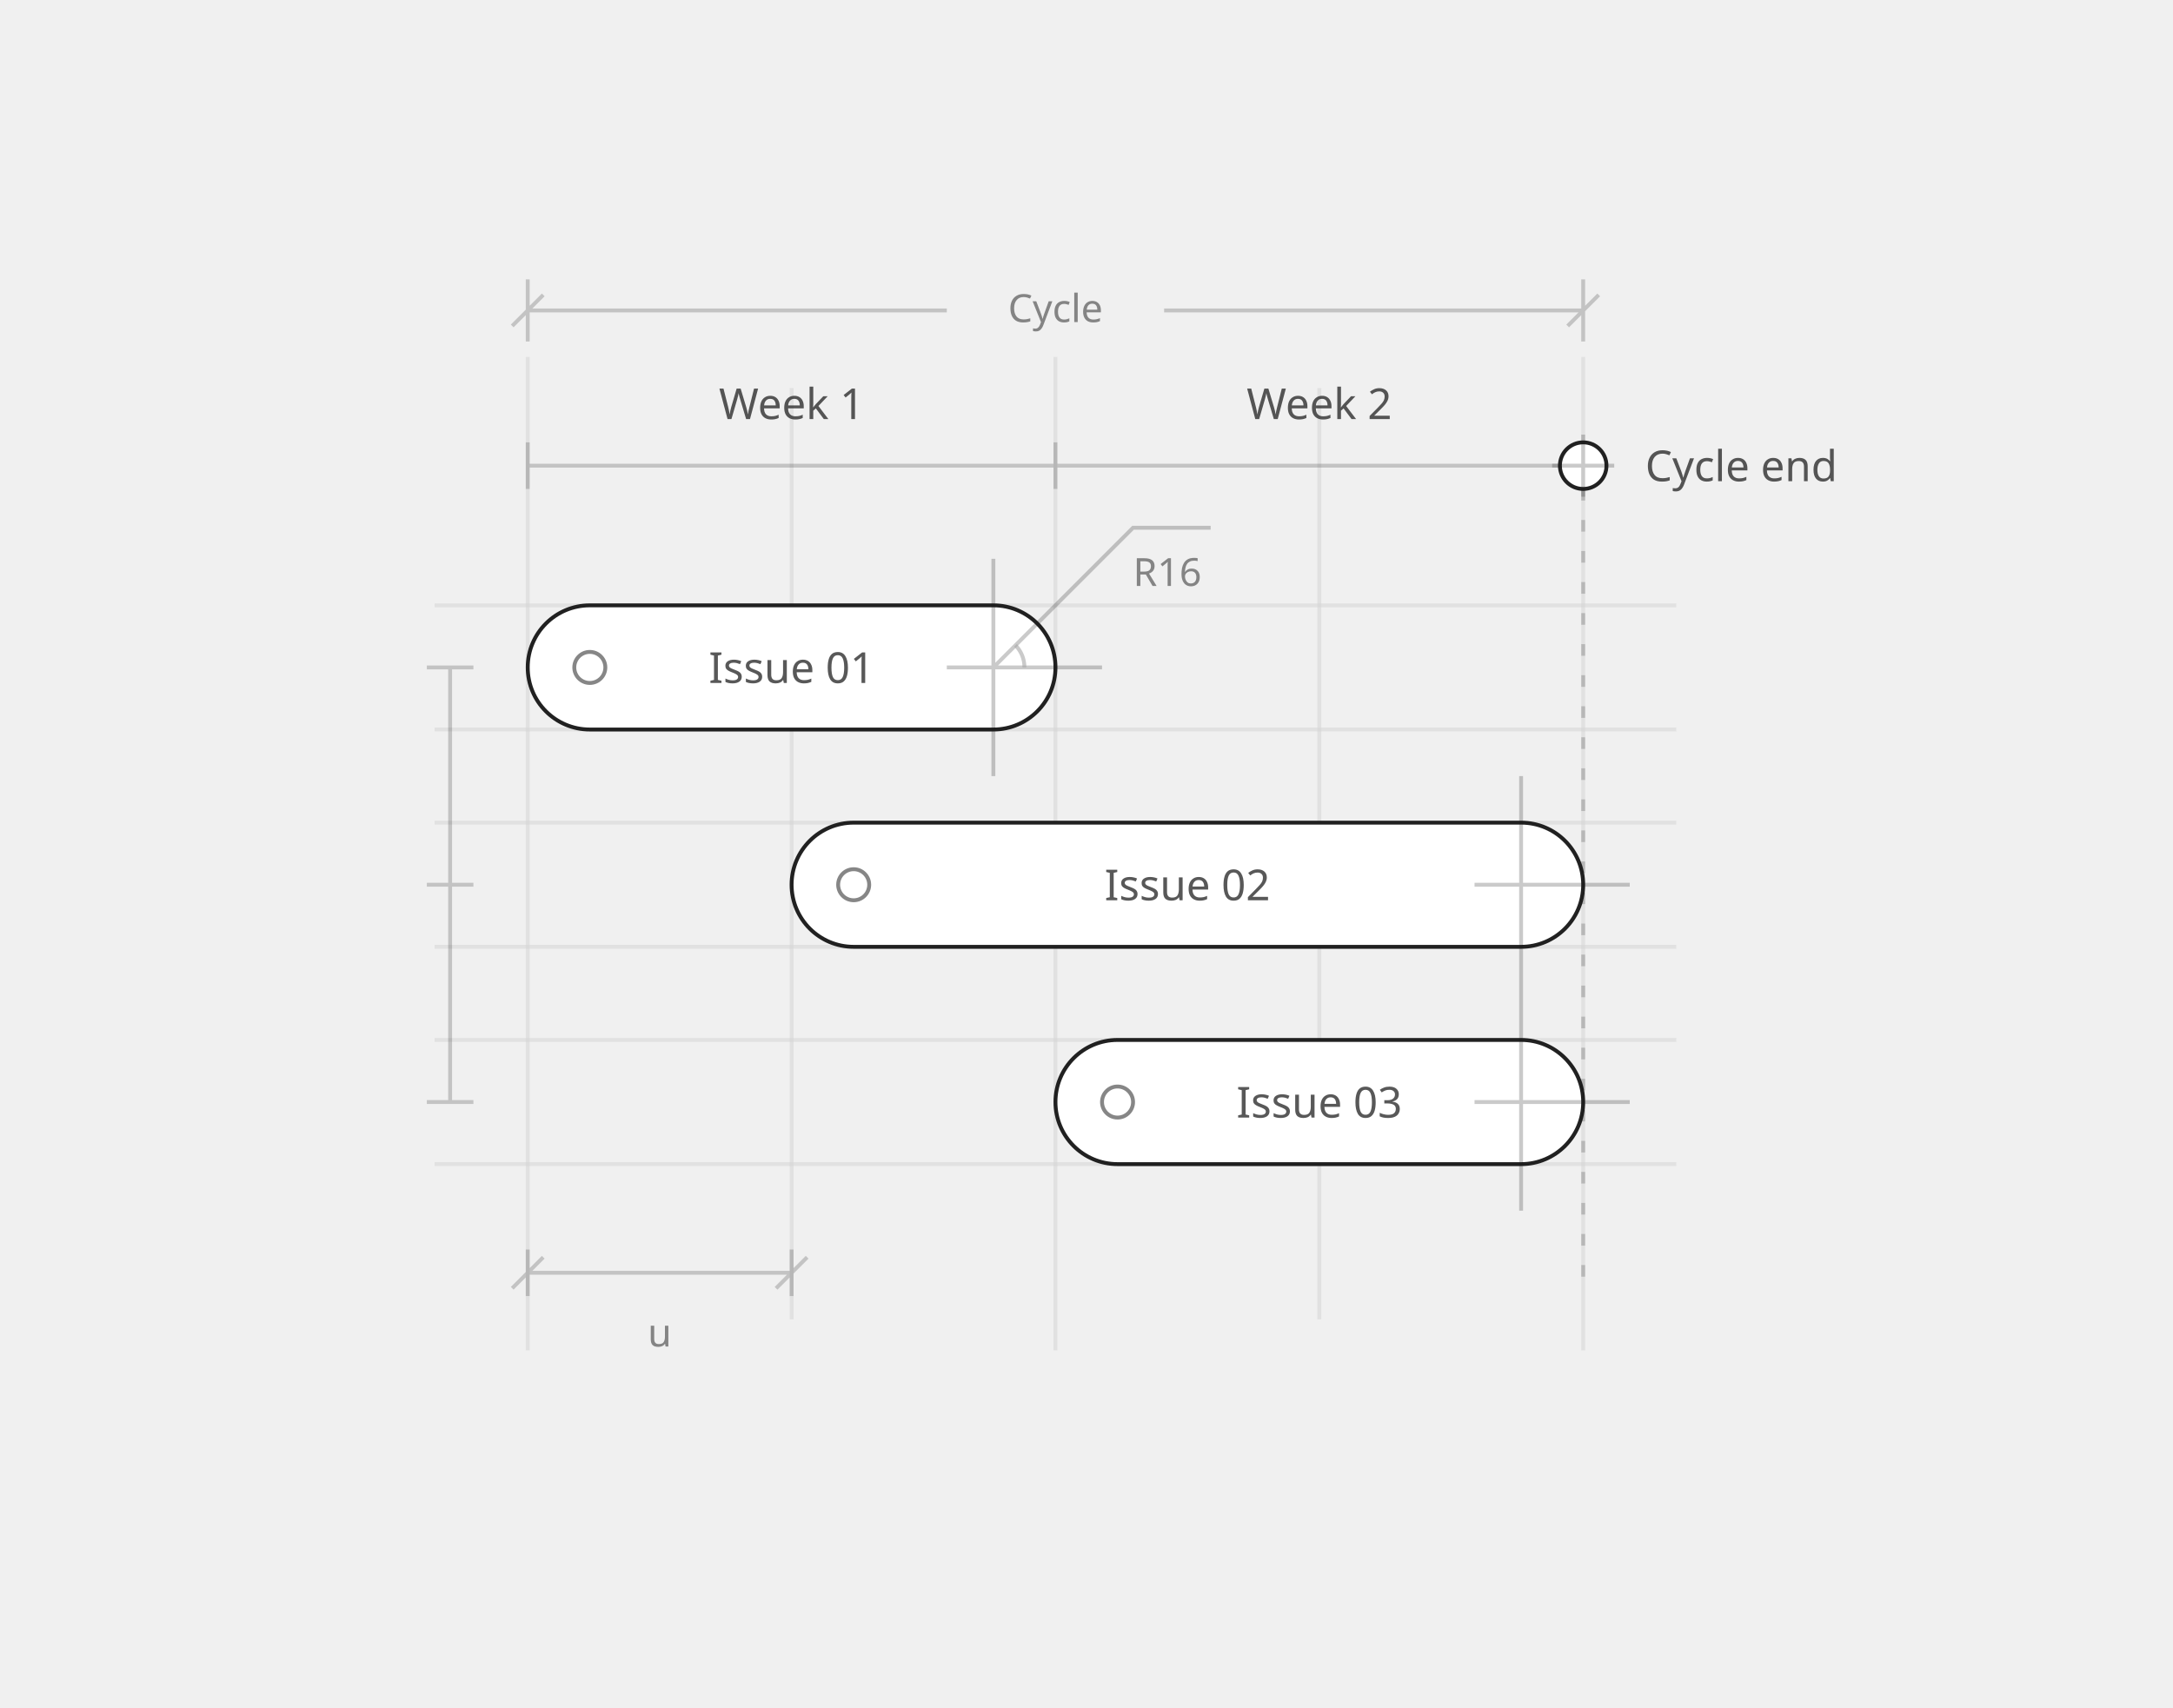
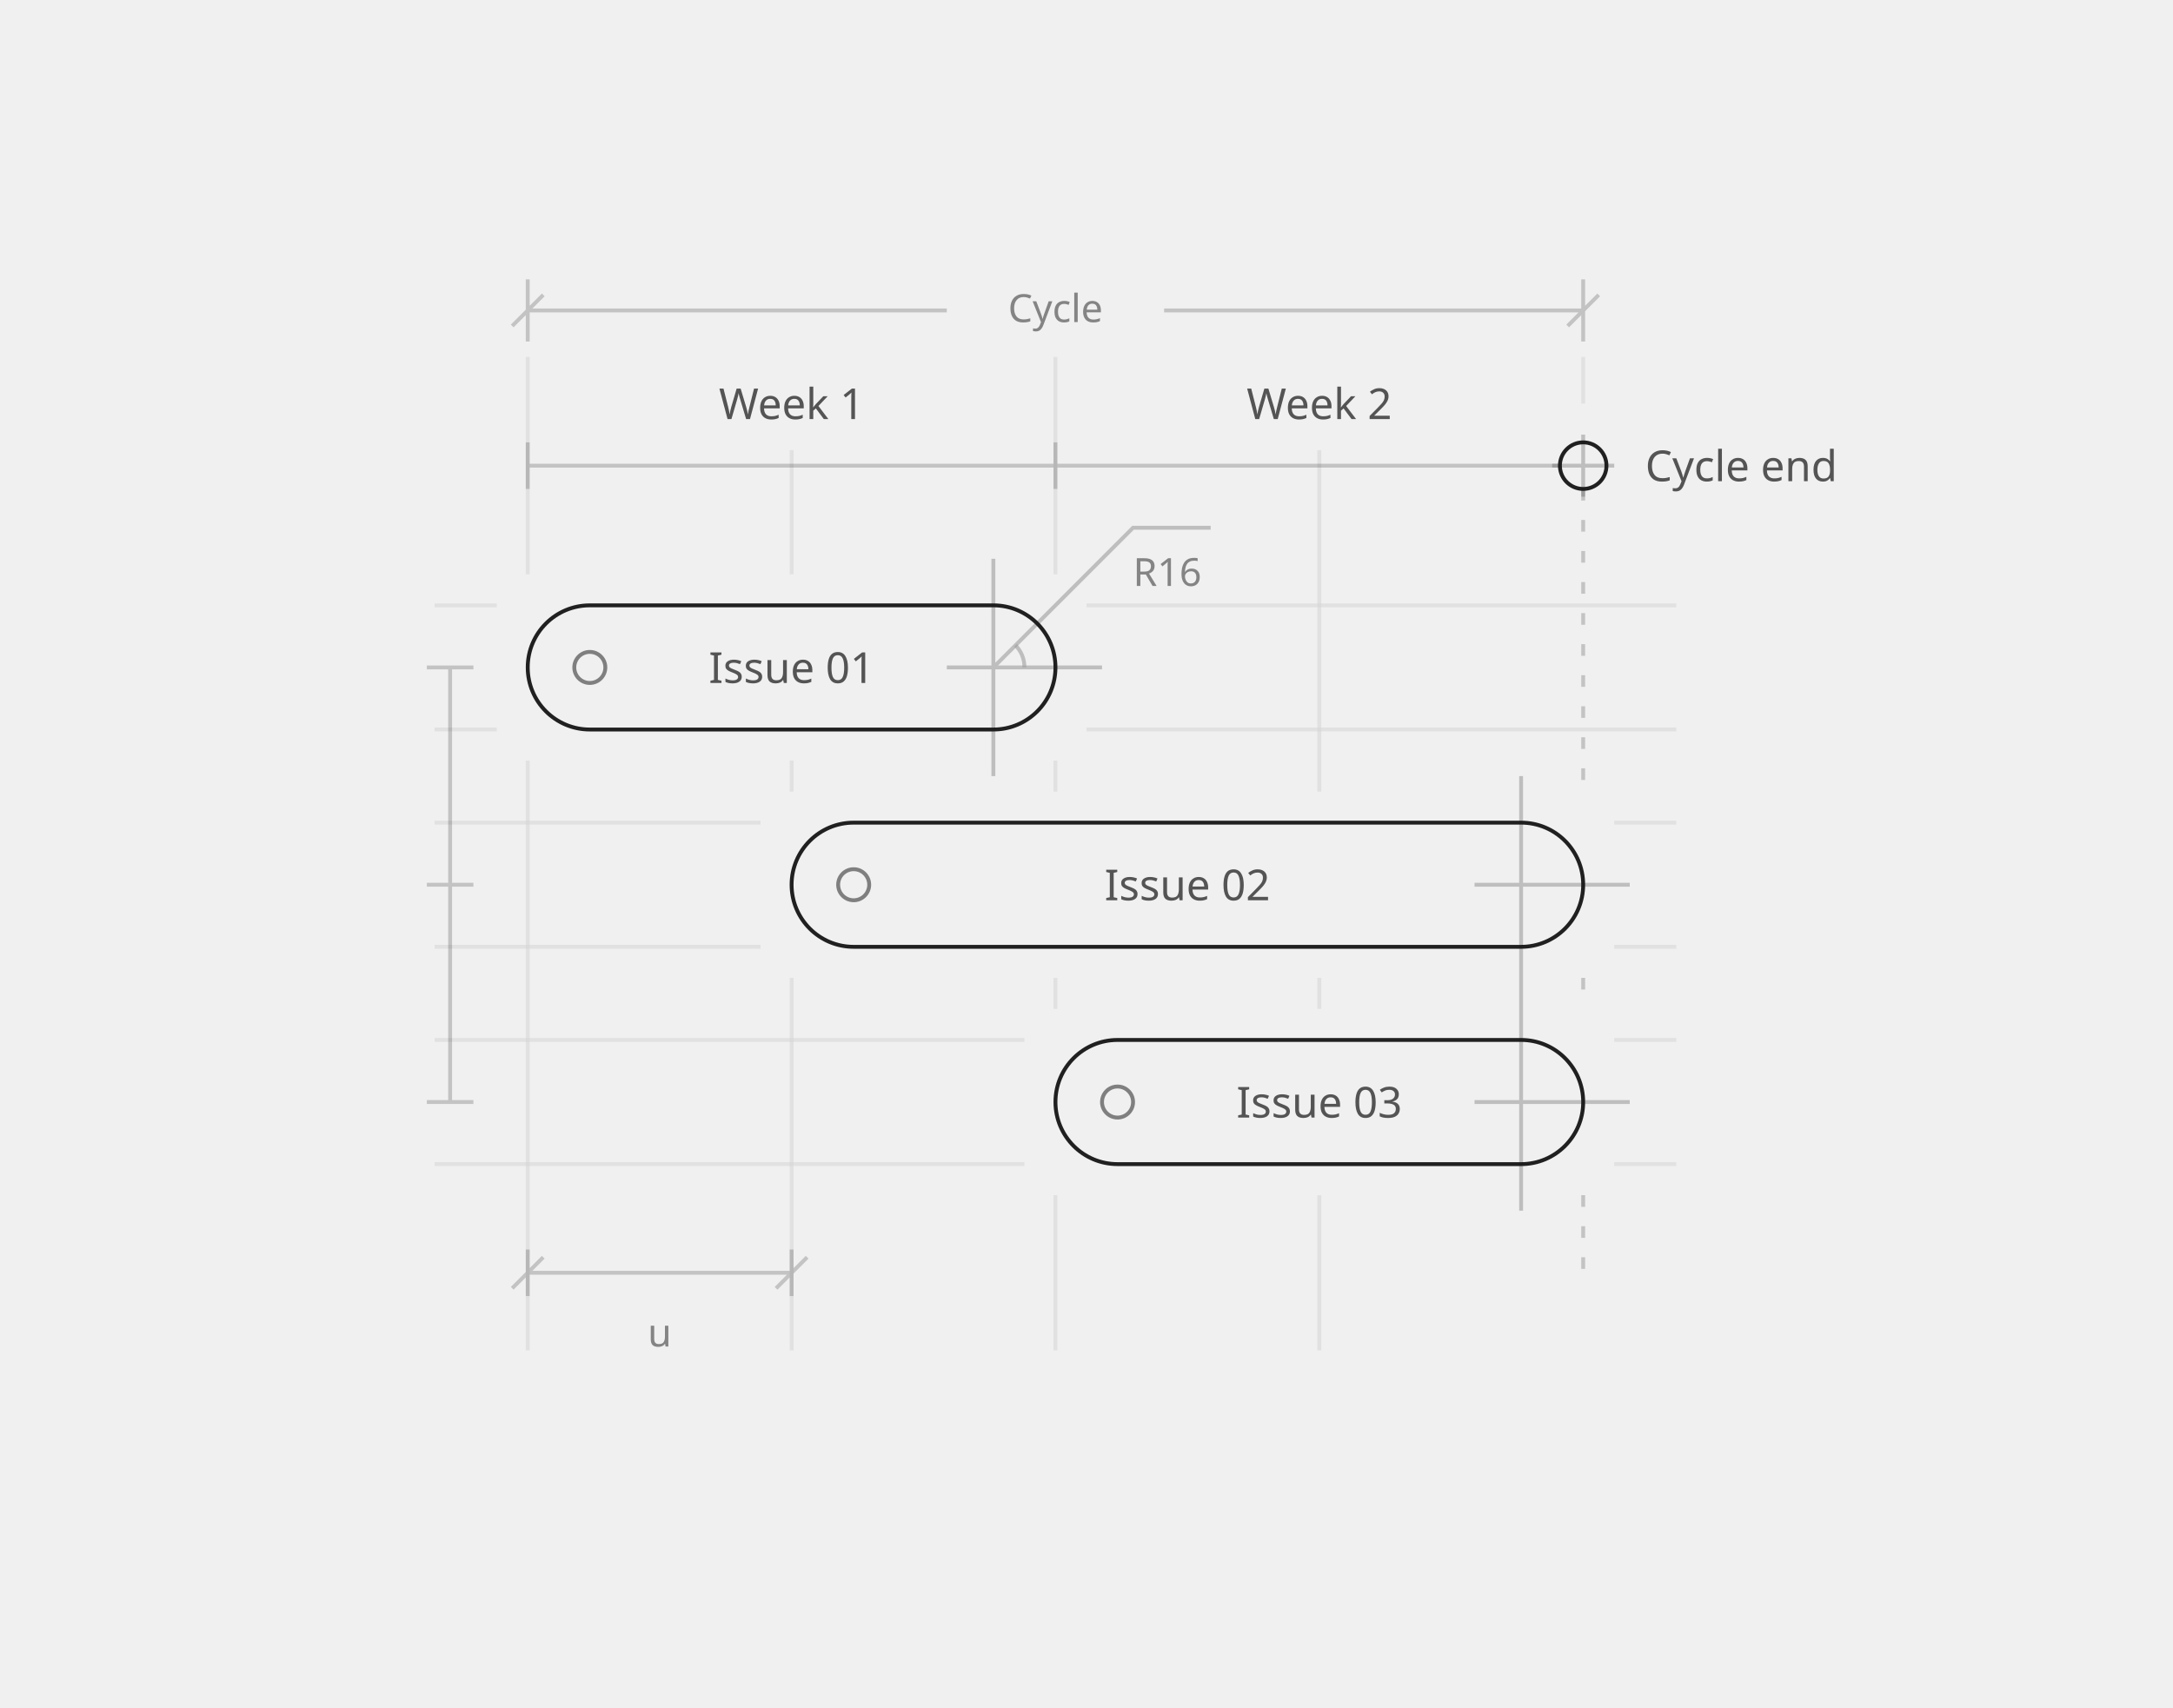
<svg xmlns="http://www.w3.org/2000/svg" fill="none" focusable="false" stroke="#171717" stroke-width="1" stroke-opacity="0.8" viewBox="0 0 560 440" style="overflow:visible;font-family:Cal Sans, sans-serif;font-optical-sizing:auto;font-synthesis:none;font-variation-settings:'GEOM' 25;font-weight:400;color:#171717" width="560" height="440" role="img" aria-labelledby="srv-04-plotter-title" aria-describedby="srv-04-plotter-desc">
  <g opacity="0.12" stroke-width="1" stroke-opacity="0.6">
-     <path d="M136 92V348M204 100V340M272 92V348M340 100V340M408 92V348" />
-     <path d="M112 156H432M112 188H432M112 212H432M112 244H432M112 268H432M112 300H432" />
+     <path d="M136 92V148 M136 196V348 M204 116V148 M204 196V204 M204 252V348 M272 92V148 M272 196V204 M272 252V260 M272 308V348 M340 116V204 M340 252V260 M340 308V348 M408 92V104" />
+     <path d="M112 156H128 M280 156H432 M112 188H128 M280 188H432 M112 212H196 M416 212H432 M112 244H196 M416 244H432 M112 268H264 M416 268H432 M112 300H264 M416 300H432" />
  </g>
  <g opacity="0.32" stroke-width="1" stroke-opacity="0.65">
    <path d="M136 80H244M300 80H408M136 72V88M408 72V88m-276-4 8-8m264 8 8-8" />
    <path d="M136 120H402M136 114V126M272 114V126" />
-     <path d="M408 126V332" stroke-dasharray="3 5" />
+     <path d="M408 126V204 M408 252V260 M408 308V332" stroke-dasharray="3 5" />
    <path d="M136 328H204M136 322V334M204 322V334m-72-2 8-8m60 8 8-8" />
    <path d="M116 172V284M110 172H122M110 228H122M110 284H122" />
  </g>
  <g stroke-width="1" stroke-opacity="0.95">
-     <rect fill="#ffffff" height="32" rx="16" width="136" x="136" y="156" />
-     <rect fill="#ffffff" height="32" rx="16" width="204" x="204" y="212" />
-     <rect fill="#ffffff" height="32" rx="16" width="136" x="272" y="268" />
-     <circle cx="408" cy="120" fill="#ffffff" r="6" />
+     <rect height="32" rx="16" width="136" x="136" y="156" />
+     <rect height="32" rx="16" width="204" x="204" y="212" />
+     <rect height="32" rx="16" width="136" x="272" y="268" />
+     <circle cx="408" cy="120" r="6" />
    <circle cx="152" cy="172" opacity="0.55" r="4" />
    <circle cx="220" cy="228" opacity="0.55" r="4" />
    <circle cx="288" cy="284" opacity="0.55" r="4" />
  </g>
  <g opacity="0.38" stroke-width="1" stroke-opacity="0.6">
    <path d="M256 144V200M244 172H284M256 172 267.3 160.7 292 136H312" />
    <path d="M264 172A8 8 0 0 0 261.7 166.3" />
    <path d="M392 200V256M380 228H420M392 256V312M380 284H420" />
    <path d="M400 120H416M408 112V128" />
  </g>
  <g fill="#171717" font-size="11" opacity="0.72" stroke="none">
    <text text-anchor="middle" x="204" y="176">Issue 01</text>
    <text text-anchor="middle" x="306" y="232">Issue 02</text>
    <text text-anchor="middle" x="340" y="288">Issue 03</text>
    <text text-anchor="middle" x="204" y="108">Week 1</text>
    <text text-anchor="middle" x="340" y="108">Week 2</text>
    <text x="424" y="124">Cycle end</text>
  </g>
  <g fill="#171717" font-size="10" opacity="0.5" stroke="none">
    <text text-anchor="middle" x="272" y="83">Cycle</text>
    <text text-anchor="middle" x="170" y="347">u</text>
    <text x="292" y="151">R16</text>
  </g>
</svg>
